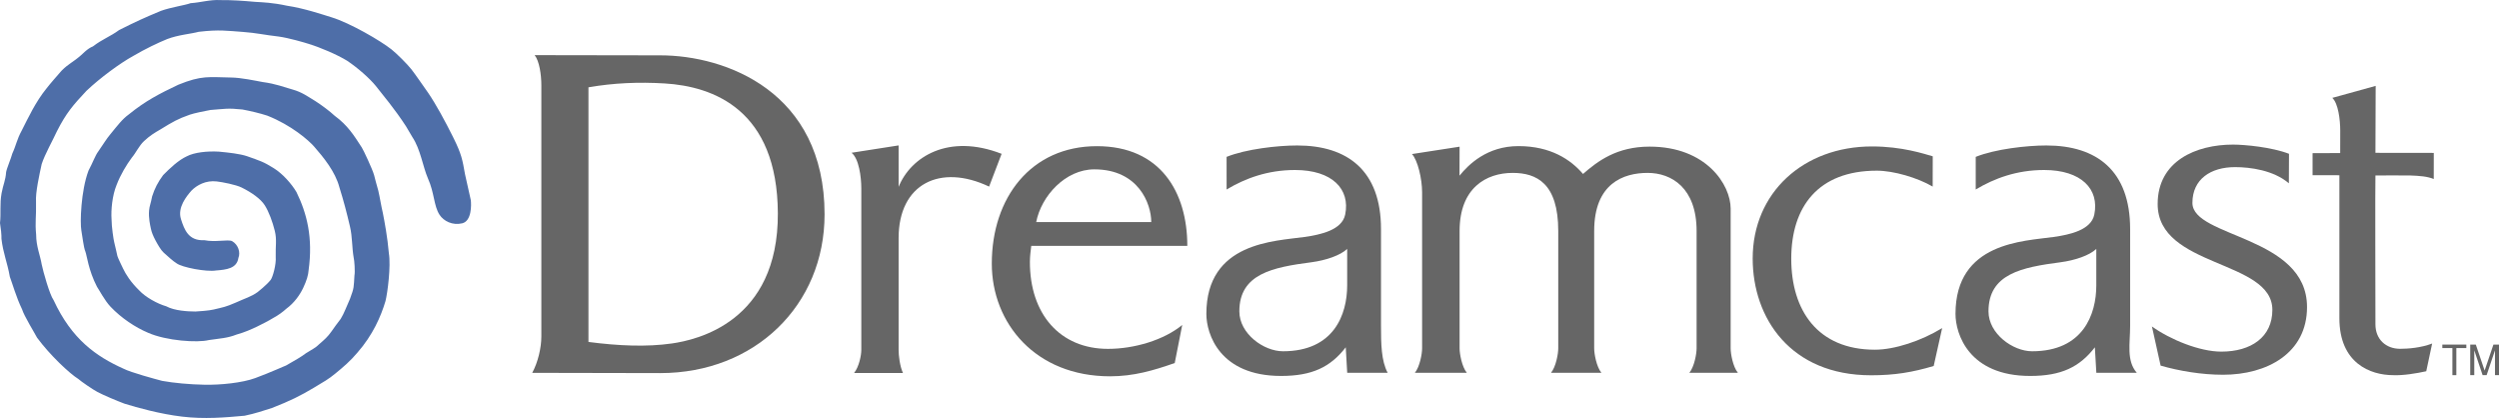
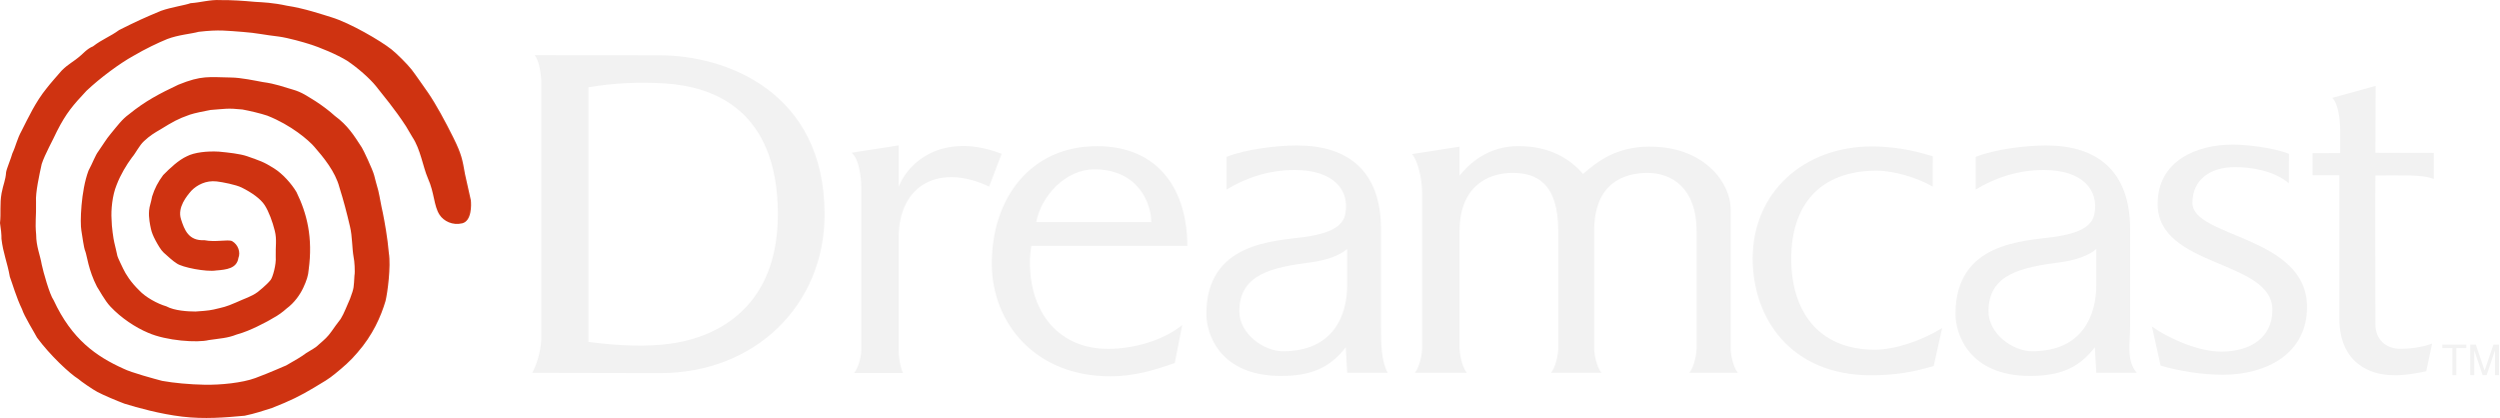
- <svg xmlns="http://www.w3.org/2000/svg" version="1.2" id="Layer_1" x="0px" y="0px" width="566.93px" height="94.787px" viewBox="0 0 566.93 94.787" xml:space="preserve">
-   <defs id="defs29" />
-   <g id="g22">
-     <polygon fill="#666666" points="556.359,78.931 554.074,78.931 554.074,78.142 559.518,78.142 559.518,78.931 557.252,78.931    557.252,85.077 556.359,85.077  " id="polygon2" />
-     <polygon fill="#666666" points="563.211,85.077 561.318,79.442 561.318,85.077 560.404,85.077 560.404,78.142 561.668,78.142    563.668,84.038 565.666,78.142 566.93,78.142 566.93,85.077 566.02,85.077 566.02,79.442 564.125,85.077  " id="polygon4" />
-     <path fill="#666666" d="M122.813,19.344c0-2.409-0.458-5.529-1.522-6.841c6.973,0,22.039,0.046,28.497,0.046   c14.859,0,37.277,8.247,37.277,36.052c0,20.635-15.826,36.008-37.277,36.008c-4.705,0-22.67-0.058-29.044-0.058   c1.306-2.411,2.069-5.685,2.069-8.269V19.344L122.813,19.344z M133.5,77.543c6.858,0.892,13.189,1.165,18.917,0.347   c5.542-0.793,24.165-4.805,24.049-29.529c-0.109-23.431-14.581-28.788-25.731-29.443c-5.819-0.343-11.436-0.123-17.236,0.881   L133.5,77.543L133.5,77.543z" id="path6" />
-     <path fill="#666666" d="M193.187,34.642l10.676-1.667c0,2.186,0,8.596,0,9.4c2.738-6.767,11.259-12.205,23.366-7.493l-2.838,7.433   c-11.082-5.26-20.528-0.646-20.528,11.661V79.37c0,1.209,0.264,3.648,0.985,5.213h-11.089c1.12-1.381,1.64-4.004,1.64-5.213V42.74   C195.396,40.083,194.854,35.97,193.187,34.642L193.187,34.642z" id="path8" />
-     <path fill="#666666" d="M530.719,39.738c0,0.693,0,30.229,0,32.434c0,10.183,7.019,12.905,12.219,12.905   c2.197,0.107,5.313-0.406,7.488-0.889l1.338-6.285c-2.535,0.97-5.481,1.197-7.25,1.197c-3.26,0-5.617-2.164-5.617-5.549   c0-3.037-0.077-32.809,0-33.761h-0.034c0.432,0,7.196-0.024,7.879,0c2.217,0.078,3.92,0.213,5.387,0.803l0.008-5.919   c0,0-12.985-0.017-13.239-0.017l0.053-15.181l-9.838,2.719c1.356,1.269,1.797,4.982,1.797,7.431c0,0-0.008,4.536-0.008,5.083   c-0.441,0-5.438,0.025-6.265,0.025v5.001C525.51,39.735,530.719,39.738,530.719,39.738L530.719,39.738z" id="path10" />
-     <path fill="#666666" d="M488.193,74.036c4.229,3.021,10.866,5.703,15.733,5.703c6.752,0,11.588-3.285,11.588-9.469   c0-11.414-26.022-9.522-26.022-24.004c0-9.792,8.756-13.476,17.1-13.476c2.683,0,8.806,0.582,12.697,2.088l-0.031,6.688   c-3.459-2.955-8.735-3.669-12.213-3.669c-5.521,0-9.668,2.74-9.668,8.112c0,7.887,26.002,7.43,26.002,23.621   c0,10.471-9.07,15.354-19.055,15.354c-4.865,0-9.939-0.862-14.16-2.071L488.193,74.036L488.193,74.036z" id="path12" />
-     <path fill="#666666" d="M331.107,39.839c0-0.592,0.021-5.895,0.021-6.574l-10.809,1.671c1.303,1.365,2.303,5.623,2.303,8.667   v35.414c0,1.209-0.519,4.143-1.641,5.521h11.784c-1.118-1.381-1.637-4.313-1.637-5.521V52.372c0-9.75,6.031-13.164,12.035-13.164   c5.434,0,10.344,2.352,10.344,13.164v26.646c0,1.209-0.52,4.142-1.637,5.521h11.428c-1.123-1.381-1.637-4.313-1.637-5.521V52.372   c0-10.811,6.678-13.164,12.123-13.164c5.43,0,11.111,3.411,11.111,13.164v26.646c0,1.209-0.515,4.142-1.642,5.521h11.008   c-1.127-1.381-1.639-4.313-1.639-5.521V47.312c0-5.404-5.516-14.063-18.391-14.063c-7.492,0-11.818,3.333-15.103,6.2   c-2.793-3.26-7.34-6.317-14.647-6.317C337.365,33.129,333.162,37.302,331.107,39.839L331.107,39.839z" id="path14" />
-     <path fill="#666666" d="M305.621,56.453c-1.543,1.453-4.773,2.579-8.107,3.019c-8.762,1.147-16.352,2.604-16.352,11.137   c0,5.063,5.52,9.048,9.891,9.048c11.578,0,14.57-8.353,14.57-14.935v-8.269H305.621L305.621,56.453z M278.269,35.57   c4.419-1.771,11.549-2.583,16.021-2.583c11.42,0,19.008,5.705,19.008,18.95v21.972c0,4.069,0.062,7.924,1.512,10.631h-9.178   l-0.332-5.78c-3.473,4.487-7.627,6.495-14.676,6.495c-13.91,0-16.946-9.503-16.946-14.069c0-16.297,15.512-16.485,22.249-17.447   c3.728-0.526,8.521-1.58,9.244-5.074c1.188-5.78-2.942-10.114-11.385-10.114c-6.197,0-11.273,1.885-15.514,4.422L278.269,35.57   L278.269,35.57z M475.572,56.453c-1.541,1.453-4.773,2.579-8.109,3.019c-8.76,1.147-16.348,2.604-16.348,11.137   c0,5.063,5.516,9.048,9.887,9.048c11.576,0,14.57-8.353,14.57-14.935V56.453L475.572,56.453z M448.223,35.57   c4.418-1.771,11.556-2.583,16.023-2.583c11.414,0,19.002,5.705,19.002,18.95v21.972c0,4.069-0.887,7.841,1.508,10.631h-9.176   l-0.334-5.78c-3.478,4.487-7.625,6.495-14.674,6.495c-13.902,0-16.943-9.503-16.943-14.069c0-16.297,15.512-16.485,22.246-17.447   c3.729-0.526,8.527-1.58,9.242-5.074c1.19-5.78-2.941-10.114-11.385-10.114c-6.195,0-11.271,1.885-15.513,4.422v-7.4L448.223,35.57   L448.223,35.57z" id="path16" />
-     <path fill="#666666" d="M438.451,42.308c-3.443-2.012-8.879-3.605-12.67-3.605c-13.312,0-19.412,8.185-19.412,19.976   c0,11.68,5.965,20.625,18.983,20.625c4.462,0,10.535-2.006,15.25-4.902l-1.918,8.593c-4.799,1.428-8.842,2.108-14.194,2.108   c-18.295,0-26.871-12.977-26.871-26.479c0-14.921,11.504-25.417,27.072-25.417c6.805,0,11.771,1.668,13.776,2.238L438.451,42.308   L438.451,42.308z" id="path18" />
-     <path fill="#666666" d="M233.646,59.304c0.008-1.234,0.172-2.41,0.31-3.55h35.401c0-12.169-6.087-22.608-20.505-22.608   c-14.965,0-23.85,11.703-23.85,26.63c0,13.498,9.891,25.56,26.832,25.56c5.356,0,9.834-1.319,14.669-3.012l1.701-8.63   c-4.135,3.404-10.817,5.418-16.849,5.418C240.514,79.112,233.599,71.263,233.646,59.304L233.646,59.304z M235.077,50.356   c1.149-5.92,6.628-11.952,13.184-11.952c10.018,0,12.917,7.817,12.917,11.952C261.176,50.356,235.077,50.375,235.077,50.356   L235.077,50.356z" id="path20" />
+ <svg xmlns="http://www.w3.org/2000/svg" version="1.2" baseProfile="tiny" id="Layer_1" x="0px" y="0px" width="566.93px" height="94.787px" viewBox="0 0 566.93 94.787" xml:space="preserve">
+   <g>
+     <polygon fill="#f2f2f2" points="556.359,78.931 554.074,78.931 554.074,78.142 559.518,78.142 559.518,78.931 557.252,78.931    557.252,85.077 556.359,85.077  " />
+     <polygon fill="#f2f2f2" points="563.211,85.077 561.318,79.442 561.318,85.077 560.404,85.077 560.404,78.142 561.668,78.142    563.668,84.038 565.666,78.142 566.93,78.142 566.93,85.077 566.02,85.077 566.02,79.442 564.125,85.077  " />
+     <path fill="#f2f2f2" d="M122.813,19.344c0-2.409-0.458-5.529-1.522-6.841c6.973,0,22.039,0.046,28.497,0.046   c14.859,0,37.277,8.247,37.277,36.052c0,20.635-15.826,36.008-37.277,36.008c-4.705,0-22.67-0.058-29.044-0.058   c1.306-2.411,2.069-5.685,2.069-8.269V19.344L122.813,19.344z M133.5,77.543c6.858,0.892,13.189,1.165,18.917,0.347   c5.542-0.793,24.165-4.805,24.049-29.529c-0.109-23.431-14.581-28.788-25.731-29.443c-5.819-0.343-11.436-0.123-17.236,0.881   L133.5,77.543L133.5,77.543z" />
+     <path fill="#f2f2f2" d="M193.187,34.642l10.676-1.667c0,2.186,0,8.596,0,9.4c2.738-6.767,11.259-12.205,23.366-7.493l-2.838,7.433   c-11.082-5.26-20.528-0.646-20.528,11.661V79.37c0,1.209,0.264,3.648,0.985,5.213h-11.089c1.12-1.381,1.64-4.004,1.64-5.213V42.74   C195.396,40.083,194.854,35.97,193.187,34.642L193.187,34.642z" />
+     <path fill="#f2f2f2" d="M530.719,39.738c0,0.693,0,30.229,0,32.434c0,10.183,7.019,12.905,12.219,12.905   c2.197,0.107,5.313-0.406,7.488-0.889l1.338-6.285c-2.535,0.97-5.481,1.197-7.25,1.197c-3.26,0-5.617-2.164-5.617-5.549   c0-3.037-0.077-32.809,0-33.761h-0.034c0.432,0,7.196-0.024,7.879,0c2.217,0.078,3.92,0.213,5.387,0.803l0.008-5.919   c0,0-12.985-0.017-13.239-0.017l0.053-15.181l-9.838,2.719c1.356,1.269,1.797,4.982,1.797,7.431c0,0-0.008,4.536-0.008,5.083   c-0.441,0-5.438,0.025-6.265,0.025v5.001C525.51,39.735,530.719,39.738,530.719,39.738L530.719,39.738z" />
+     <path fill="#f2f2f2" d="M488.193,74.036c4.229,3.021,10.866,5.703,15.733,5.703c6.752,0,11.588-3.285,11.588-9.469   c0-11.414-26.022-9.522-26.022-24.004c0-9.792,8.756-13.476,17.1-13.476c2.683,0,8.806,0.582,12.697,2.088l-0.031,6.688   c-3.459-2.955-8.735-3.669-12.213-3.669c-5.521,0-9.668,2.74-9.668,8.112c0,7.887,26.002,7.43,26.002,23.621   c0,10.471-9.07,15.354-19.055,15.354c-4.865,0-9.939-0.862-14.16-2.071L488.193,74.036L488.193,74.036z" />
+     <path fill="#f2f2f2" d="M331.107,39.839c0-0.592,0.021-5.895,0.021-6.574l-10.809,1.671c1.303,1.365,2.303,5.623,2.303,8.667   v35.414c0,1.209-0.519,4.143-1.641,5.521h11.784c-1.118-1.381-1.637-4.313-1.637-5.521V52.372c0-9.75,6.031-13.164,12.035-13.164   c5.434,0,10.344,2.352,10.344,13.164v26.646c0,1.209-0.52,4.142-1.637,5.521h11.428c-1.123-1.381-1.637-4.313-1.637-5.521V52.372   c0-10.811,6.678-13.164,12.123-13.164c5.43,0,11.111,3.411,11.111,13.164v26.646c0,1.209-0.515,4.142-1.642,5.521h11.008   c-1.127-1.381-1.639-4.313-1.639-5.521V47.312c0-5.404-5.516-14.063-18.391-14.063c-7.492,0-11.818,3.333-15.103,6.2   c-2.793-3.26-7.34-6.317-14.647-6.317C337.365,33.129,333.162,37.302,331.107,39.839L331.107,39.839z" />
+     <path fill="#f2f2f2" d="M305.621,56.453c-1.543,1.453-4.773,2.579-8.107,3.019c-8.762,1.147-16.352,2.604-16.352,11.137   c0,5.063,5.52,9.048,9.891,9.048c11.578,0,14.57-8.353,14.57-14.935v-8.269H305.621L305.621,56.453z M278.269,35.57   c4.419-1.771,11.549-2.583,16.021-2.583c11.42,0,19.008,5.705,19.008,18.95v21.972c0,4.069,0.062,7.924,1.512,10.631h-9.178   l-0.332-5.78c-3.473,4.487-7.627,6.495-14.676,6.495c-13.91,0-16.946-9.503-16.946-14.069c0-16.297,15.512-16.485,22.249-17.447   c3.728-0.526,8.521-1.58,9.244-5.074c1.188-5.78-2.942-10.114-11.385-10.114c-6.197,0-11.273,1.885-15.514,4.422L278.269,35.57   L278.269,35.57z M475.572,56.453c-1.541,1.453-4.773,2.579-8.109,3.019c-8.76,1.147-16.348,2.604-16.348,11.137   c0,5.063,5.516,9.048,9.887,9.048c11.576,0,14.57-8.353,14.57-14.935V56.453L475.572,56.453z M448.223,35.57   c4.418-1.771,11.556-2.583,16.023-2.583c11.414,0,19.002,5.705,19.002,18.95v21.972c0,4.069-0.887,7.841,1.508,10.631h-9.176   l-0.334-5.78c-3.478,4.487-7.625,6.495-14.674,6.495c-13.902,0-16.943-9.503-16.943-14.069c0-16.297,15.512-16.485,22.246-17.447   c3.729-0.526,8.527-1.58,9.242-5.074c1.19-5.78-2.941-10.114-11.385-10.114c-6.195,0-11.271,1.885-15.513,4.422v-7.4L448.223,35.57   L448.223,35.57z" />
+     <path fill="#f2f2f2" d="M438.451,42.308c-3.443-2.012-8.879-3.605-12.67-3.605c-13.312,0-19.412,8.185-19.412,19.976   c0,11.68,5.965,20.625,18.983,20.625c4.462,0,10.535-2.006,15.25-4.902l-1.918,8.593c-4.799,1.428-8.842,2.108-14.194,2.108   c-18.295,0-26.871-12.977-26.871-26.479c0-14.921,11.504-25.417,27.072-25.417c6.805,0,11.771,1.668,13.776,2.238L438.451,42.308   L438.451,42.308z" />
+     <path fill="#f2f2f2" d="M233.646,59.304c0.008-1.234,0.172-2.41,0.31-3.55h35.401c0-12.169-6.087-22.608-20.505-22.608   c-14.965,0-23.85,11.703-23.85,26.63c0,13.498,9.891,25.56,26.832,25.56c5.356,0,9.834-1.319,14.669-3.012l1.701-8.63   c-4.135,3.404-10.817,5.418-16.849,5.418C240.514,79.112,233.599,71.263,233.646,59.304L233.646,59.304z M235.077,50.356   c1.149-5.92,6.628-11.952,13.184-11.952c10.018,0,12.917,7.817,12.917,11.952C261.176,50.356,235.077,50.375,235.077,50.356   L235.077,50.356z" />
  </g>
-   <path fill="#CF3311" d="M65.058,1.288c3.969,0.596,8.026,1.984,10.141,2.63C79.46,5.22,86.376,9.269,88.82,11.209  c1.157,0.918,3.585,3.323,4.528,4.533c0.917,1.179,2.667,3.733,3.783,5.308c1.781,2.597,3.874,6.466,5.648,10.025  c1.984,3.978,2.12,5.13,2.721,8.455l1.311,5.862c0.123,1.014,0.227,4.731-1.957,5.251c-2.181,0.521-4.199-0.483-5.15-1.955  c-1.316-2.036-1.133-4.926-2.623-8.234c-1.161-2.674-1.666-6.561-3.521-9.355l-1.453-2.458c-2.573-3.96-5.253-7.103-6.851-9.153  c-1.411-1.723-4.04-4.064-6.531-5.729c-2.306-1.398-6.032-2.993-8.719-3.813c-0.856-0.279-4.524-1.357-6.8-1.66  c-3.093-0.347-5.126-0.836-8.063-1.043c-3.63-0.256-5.367-0.578-10.074-0.028c-1.783,0.484-4.605,0.676-7.147,1.647  c-2.053,0.837-4.906,2.189-7.703,3.832c-3.012,1.651-7.578,5.026-10.609,7.907c-3.054,3.263-4.582,5.014-6.687,9.15  c-0.931,2.046-2.736,5.213-3.464,7.447c-0.497,2.269-1.443,6.5-1.286,8.556c0.073,3.681-0.25,4.44,0.027,7.45  c0.01,2.71,0.899,4.588,1.27,6.806c0.315,1.53,1.787,6.828,2.694,8.062c4.129,8.9,9.675,12.755,15.856,15.537  c1.742,0.888,7.191,2.346,8.767,2.763c2.69,0.485,6.227,0.81,9.633,0.875c3.583,0.069,8.522-0.414,11.517-1.519  c3.244-1.193,6.997-2.891,6.953-2.84c1.504-0.832,3.802-2.187,4.516-2.781c1.383-0.885,2.217-1.228,3.034-2.08  c1.184-1.033,1.898-1.629,2.794-2.91c0.497-0.721,1.292-1.827,2.059-2.805c0.83-1.36,1.307-2.793,2.116-4.564  c0.968-2.623,0.818-2.496,1.003-5.277c0.175-0.807-0.02-3.519-0.164-3.979c-0.437-2.502-0.283-4.709-0.856-7.139  c-0.771-3.287-1.417-5.747-2.402-8.899c-0.929-3.549-3.656-6.838-5.702-9.188c-1.268-1.457-5.201-4.895-10.658-7.043  c-1.538-0.517-4.05-1.103-5.647-1.395c-3.41-0.356-3.965-0.127-7.229,0.111c-1.124,0.196-3.731,0.729-4.692,1.066  c-2.804,0.985-3.835,1.611-6.702,3.366c-1.334,0.775-2.34,1.368-3.705,2.646c-1.089,1.008-1.868,2.72-2.748,3.725  c-1.209,1.644-2.554,3.836-3.456,6.201c-0.978,2.353-1.293,5.664-1.143,7.795c0,1.621,0.441,4.598,0.616,5.246  c0.176,0.65,0.616,2.67,0.71,3.076c0.097,0.405,1.145,2.541,1.292,2.853c0.593,1.261,1.726,3.069,3.633,4.919  c1.411,1.54,4.133,3.05,6.174,3.635c1.828,1.006,4.912,1.174,6.62,1.178c0.839-0.053,2.984-0.184,4.103-0.451  c2.271-0.545,2.688-0.56,5.028-1.575c2.1-0.974,3.523-1.325,4.986-2.403c0,0,2.007-1.572,2.919-2.724  c0.481-0.604,1.306-3.5,1.161-5.293c-0.069-2.453,0.289-3.845-0.214-5.863c-0.5-2.019-1.354-4.358-2.281-5.8  c-0.939-1.46-2.956-2.882-5.251-4.017c-1.288-0.636-4.333-1.224-5.627-1.376c-2.453-0.292-4.506,0.823-5.753,2.097  c-1.082,1.236-3.22,3.803-2.369,6.457c0.771,2.4,1.703,4.959,5.304,4.77c2.473,0.516,5.33-0.229,6.283,0.207  c1.413,0.803,1.955,2.573,1.443,3.811c-0.359,2.383-2.643,2.668-5.076,2.852c-2.18,0.365-7.715-0.702-8.93-1.613  c-0.816-0.484-2.067-1.647-2.946-2.435c-0.633-0.568-1.346-1.828-1.837-2.734c-0.598-1.114-0.903-1.933-1.057-2.657  c-0.185-0.86-0.562-2.506-0.419-4.149c0.099-1.108,0.394-1.582,0.688-3.203c0.589-1.84,1.32-3.239,2.498-4.834  c1.532-1.556,3.479-3.408,5.38-4.269c1.676-0.886,4.613-1.211,7.268-1.056c2.156,0.206,4.702,0.469,6.389,1.033  c2.884,1.03,3.708,1.236,6.077,2.73c1.999,1.237,4.012,3.516,5.136,5.402c2.39,4.89,3.76,10.328,2.764,17.653  c-0.081,1.236-0.466,2.443-1.237,4.084c-0.714,1.511-1.96,3.35-3.838,4.732c-0.754,0.699-1.946,1.561-2.915,2.063  c-1.375,0.834-2.299,1.269-3.733,1.989c-1.26,0.594-2.73,1.27-4.646,1.802c-2.076,0.821-3.67,0.854-6.281,1.243  c-2.568,0.646-9.602,0.187-13.792-1.662c-2.857-1.203-6.064-3.321-8.505-5.904c-1.354-1.422-2.681-3.996-3.069-4.523  c-1.94-3.729-2.319-7.233-2.631-7.973c-0.422-1-0.631-3.244-0.916-4.779c-0.319-1.724-0.122-8.941,1.617-13.573  c0.981-1.845,1.555-3.49,2.217-4.353c1.193-1.696,1.769-2.755,2.782-3.957c1.528-1.852,2.64-3.364,4.127-4.431  c3.793-3.083,6.959-4.711,11.245-6.746c5.324-2.168,6.923-1.72,11.964-1.639c2.267,0.02,5.566,0.733,7.189,1.027  c3.012,0.401,4.738,1.127,6.773,1.695c2.178,0.608,3.436,1.58,5.226,2.659c1.47,0.949,3.202,2.251,4.345,3.308  c2.927,2.146,4.337,4.401,6.131,7.171c0.327,0.464,2.455,5.002,2.794,6.266c0.158,0.633,0.638,2.449,0.949,3.511  c0.396,1.685,0.591,3.176,1.036,5.078c0.396,1.957,1.072,5.652,1.364,9.107c0.495,2.965-0.296,9.016-0.76,10.871  c-1.035,3.463-2.85,7.69-6.428,11.762c-1.519,1.804-3.135,3.199-5.003,4.717c-1.427,1.189-2.653,1.886-4.861,3.202  c-2.996,1.788-5.276,2.931-9.477,4.573c-1.71,0.549-3.866,1.271-6.188,1.75C51,94.683,46.376,95.08,41.33,94.481  c-5.047-0.602-10.102-2.023-13.089-2.939c-1.649-0.618-4.841-1.955-6.178-2.68c-0.872-0.44-3.793-2.438-4.288-2.918  c-2-1.237-6.479-5.449-9.371-9.375c-0.633-1.217-2.911-4.854-3.406-6.448c-1.313-2.697-2.229-5.96-2.766-7.354  c-0.568-3.254-1.528-5.348-1.902-8.611c0.042-0.768-0.154-2.577-0.33-3.578c0.254-2.235-0.086-4.339,0.358-6.773  c0.39-2.053,0.904-2.91,1.028-4.766c0.121-0.794,1.141-3.182,1.415-4.245c0.826-1.75,1.03-3.191,2.107-5.147  c1.549-3.048,3.172-6.554,5.662-9.617c0.712-0.95,2.729-3.228,3.416-4.017c1.625-1.625,2.578-1.881,4.421-3.51  c0.19-0.12,1.409-1.508,2.685-1.985c2.111-1.632,3.937-2.23,5.948-3.715c4.029-2.008,5.497-2.686,9.497-4.351  c2.313-0.825,5.534-1.28,6.694-1.73c2.209-0.137,4.451-0.841,6.773-0.702c2.607-0.024,5.234,0.162,7.855,0.4  C59.625,0.522,61.931,0.608,65.058,1.288L65.058,1.288z" id="path24" style="fill:#4365a2;fill-opacity:0.941" />
+   <path fill="#CF3311" d="M65.058,1.288c3.969,0.596,8.026,1.984,10.141,2.63C79.46,5.22,86.376,9.269,88.82,11.209  c1.157,0.918,3.585,3.323,4.528,4.533c0.917,1.179,2.667,3.733,3.783,5.308c1.781,2.597,3.874,6.466,5.648,10.025  c1.984,3.978,2.12,5.13,2.721,8.455l1.311,5.862c0.123,1.014,0.227,4.731-1.957,5.251c-2.181,0.521-4.199-0.483-5.15-1.955  c-1.316-2.036-1.133-4.926-2.623-8.234c-1.161-2.674-1.666-6.561-3.521-9.355l-1.453-2.458c-2.573-3.96-5.253-7.103-6.851-9.153  c-1.411-1.723-4.04-4.064-6.531-5.729c-2.306-1.398-6.032-2.993-8.719-3.813c-0.856-0.279-4.524-1.357-6.8-1.66  c-3.093-0.347-5.126-0.836-8.063-1.043c-3.63-0.256-5.367-0.578-10.074-0.028c-1.783,0.484-4.605,0.676-7.147,1.647  c-2.053,0.837-4.906,2.189-7.703,3.832c-3.012,1.651-7.578,5.026-10.609,7.907c-3.054,3.263-4.582,5.014-6.687,9.15  c-0.931,2.046-2.736,5.213-3.464,7.447c-0.497,2.269-1.443,6.5-1.286,8.556c0.073,3.681-0.25,4.44,0.027,7.45  c0.01,2.71,0.899,4.588,1.27,6.806c0.315,1.53,1.787,6.828,2.694,8.062c4.129,8.9,9.675,12.755,15.856,15.537  c1.742,0.888,7.191,2.346,8.767,2.763c2.69,0.485,6.227,0.81,9.633,0.875c3.583,0.069,8.522-0.414,11.517-1.519  c3.244-1.193,6.997-2.891,6.953-2.84c1.504-0.832,3.802-2.187,4.516-2.781c1.383-0.885,2.217-1.228,3.034-2.08  c1.184-1.033,1.898-1.629,2.794-2.91c0.497-0.721,1.292-1.827,2.059-2.805c0.83-1.36,1.307-2.793,2.116-4.564  c0.968-2.623,0.818-2.496,1.003-5.277c0.175-0.807-0.02-3.519-0.164-3.979c-0.437-2.502-0.283-4.709-0.856-7.139  c-0.771-3.287-1.417-5.747-2.402-8.899c-0.929-3.549-3.656-6.838-5.702-9.188c-1.268-1.457-5.201-4.895-10.658-7.043  c-1.538-0.517-4.05-1.103-5.647-1.395c-3.41-0.356-3.965-0.127-7.229,0.111c-1.124,0.196-3.731,0.729-4.692,1.066  c-2.804,0.985-3.835,1.611-6.702,3.366c-1.334,0.775-2.34,1.368-3.705,2.646c-1.089,1.008-1.868,2.72-2.748,3.725  c-1.209,1.644-2.554,3.836-3.456,6.201c-0.978,2.353-1.293,5.664-1.143,7.795c0,1.621,0.441,4.598,0.616,5.246  c0.176,0.65,0.616,2.67,0.71,3.076c0.097,0.405,1.145,2.541,1.292,2.853c0.593,1.261,1.726,3.069,3.633,4.919  c1.411,1.54,4.133,3.05,6.174,3.635c1.828,1.006,4.912,1.174,6.62,1.178c0.839-0.053,2.984-0.184,4.103-0.451  c2.271-0.545,2.688-0.56,5.028-1.575c2.1-0.974,3.523-1.325,4.986-2.403c0,0,2.007-1.572,2.919-2.724  c0.481-0.604,1.306-3.5,1.161-5.293c-0.069-2.453,0.289-3.845-0.214-5.863c-0.5-2.019-1.354-4.358-2.281-5.8  c-0.939-1.46-2.956-2.882-5.251-4.017c-1.288-0.636-4.333-1.224-5.627-1.376c-2.453-0.292-4.506,0.823-5.753,2.097  c-1.082,1.236-3.22,3.803-2.369,6.457c0.771,2.4,1.703,4.959,5.304,4.77c2.473,0.516,5.33-0.229,6.283,0.207  c1.413,0.803,1.955,2.573,1.443,3.811c-0.359,2.383-2.643,2.668-5.076,2.852c-2.18,0.365-7.715-0.702-8.93-1.613  c-0.816-0.484-2.067-1.647-2.946-2.435c-0.633-0.568-1.346-1.828-1.837-2.734c-0.598-1.114-0.903-1.933-1.057-2.657  c-0.185-0.86-0.562-2.506-0.419-4.149c0.099-1.108,0.394-1.582,0.688-3.203c0.589-1.84,1.32-3.239,2.498-4.834  c1.532-1.556,3.479-3.408,5.38-4.269c1.676-0.886,4.613-1.211,7.268-1.056c2.156,0.206,4.702,0.469,6.389,1.033  c2.884,1.03,3.708,1.236,6.077,2.73c1.999,1.237,4.012,3.516,5.136,5.402c2.39,4.89,3.76,10.328,2.764,17.653  c-0.081,1.236-0.466,2.443-1.237,4.084c-0.714,1.511-1.96,3.35-3.838,4.732c-0.754,0.699-1.946,1.561-2.915,2.063  c-1.375,0.834-2.299,1.269-3.733,1.989c-1.26,0.594-2.73,1.27-4.646,1.802c-2.076,0.821-3.67,0.854-6.281,1.243  c-2.568,0.646-9.602,0.187-13.792-1.662c-2.857-1.203-6.064-3.321-8.505-5.904c-1.354-1.422-2.681-3.996-3.069-4.523  c-1.94-3.729-2.319-7.233-2.631-7.973c-0.422-1-0.631-3.244-0.916-4.779c-0.319-1.724-0.122-8.941,1.617-13.573  c0.981-1.845,1.555-3.49,2.217-4.353c1.193-1.696,1.769-2.755,2.782-3.957c1.528-1.852,2.64-3.364,4.127-4.431  c3.793-3.083,6.959-4.711,11.245-6.746c5.324-2.168,6.923-1.72,11.964-1.639c2.267,0.02,5.566,0.733,7.189,1.027  c3.012,0.401,4.738,1.127,6.773,1.695c2.178,0.608,3.436,1.58,5.226,2.659c1.47,0.949,3.202,2.251,4.345,3.308  c2.927,2.146,4.337,4.401,6.131,7.171c0.327,0.464,2.455,5.002,2.794,6.266c0.158,0.633,0.638,2.449,0.949,3.511  c0.396,1.685,0.591,3.176,1.036,5.078c0.396,1.957,1.072,5.652,1.364,9.107c0.495,2.965-0.296,9.016-0.76,10.871  c-1.035,3.463-2.85,7.69-6.428,11.762c-1.519,1.804-3.135,3.199-5.003,4.717c-1.427,1.189-2.653,1.886-4.861,3.202  c-2.996,1.788-5.276,2.931-9.477,4.573c-1.71,0.549-3.866,1.271-6.188,1.75C51,94.683,46.376,95.08,41.33,94.481  c-5.047-0.602-10.102-2.023-13.089-2.939c-1.649-0.618-4.841-1.955-6.178-2.68c-0.872-0.44-3.793-2.438-4.288-2.918  c-2-1.237-6.479-5.449-9.371-9.375c-0.633-1.217-2.911-4.854-3.406-6.448c-1.313-2.697-2.229-5.96-2.766-7.354  c-0.568-3.254-1.528-5.348-1.902-8.611c0.042-0.768-0.154-2.577-0.33-3.578c0.254-2.235-0.086-4.339,0.358-6.773  c0.39-2.053,0.904-2.91,1.028-4.766c0.121-0.794,1.141-3.182,1.415-4.245c0.826-1.75,1.03-3.191,2.107-5.147  c1.549-3.048,3.172-6.554,5.662-9.617c0.712-0.95,2.729-3.228,3.416-4.017c1.625-1.625,2.578-1.881,4.421-3.51  c0.19-0.12,1.409-1.508,2.685-1.985c2.111-1.632,3.937-2.23,5.948-3.715c4.029-2.008,5.497-2.686,9.497-4.351  c2.313-0.825,5.534-1.28,6.694-1.73c2.209-0.137,4.451-0.841,6.773-0.702c2.607-0.024,5.234,0.162,7.855,0.4  C59.625,0.522,61.931,0.608,65.058,1.288L65.058,1.288z" />
</svg>
